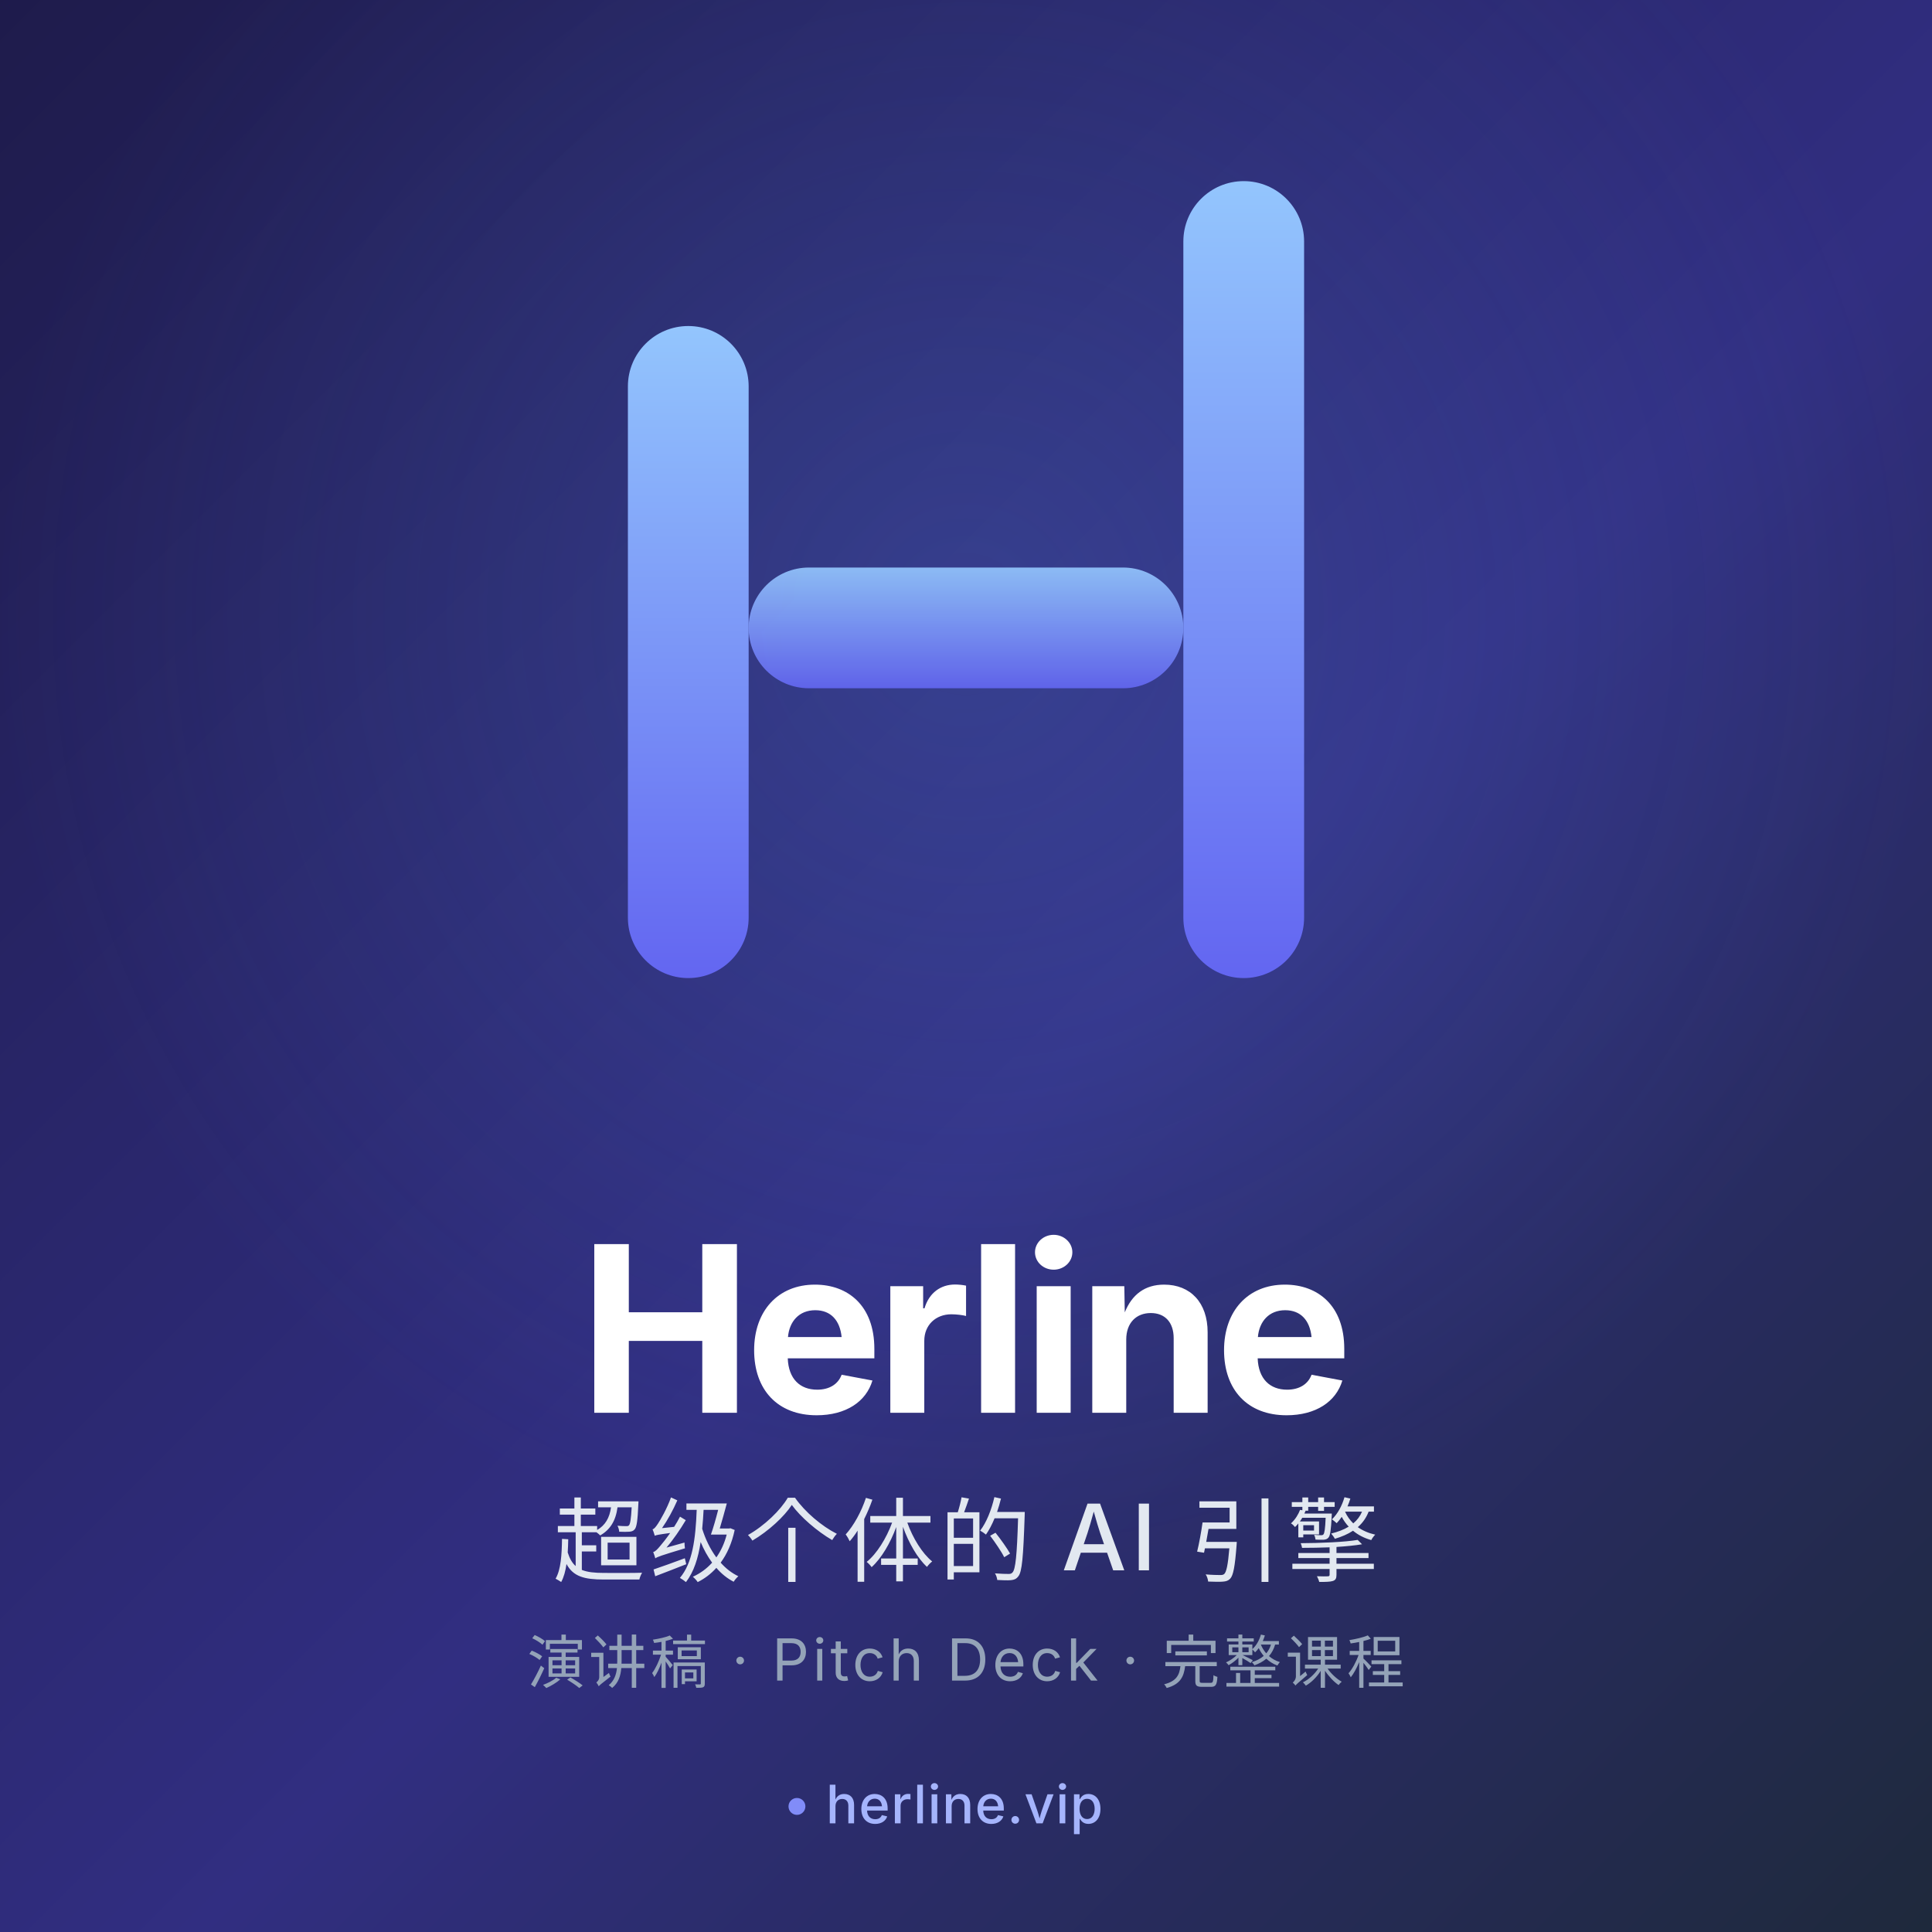
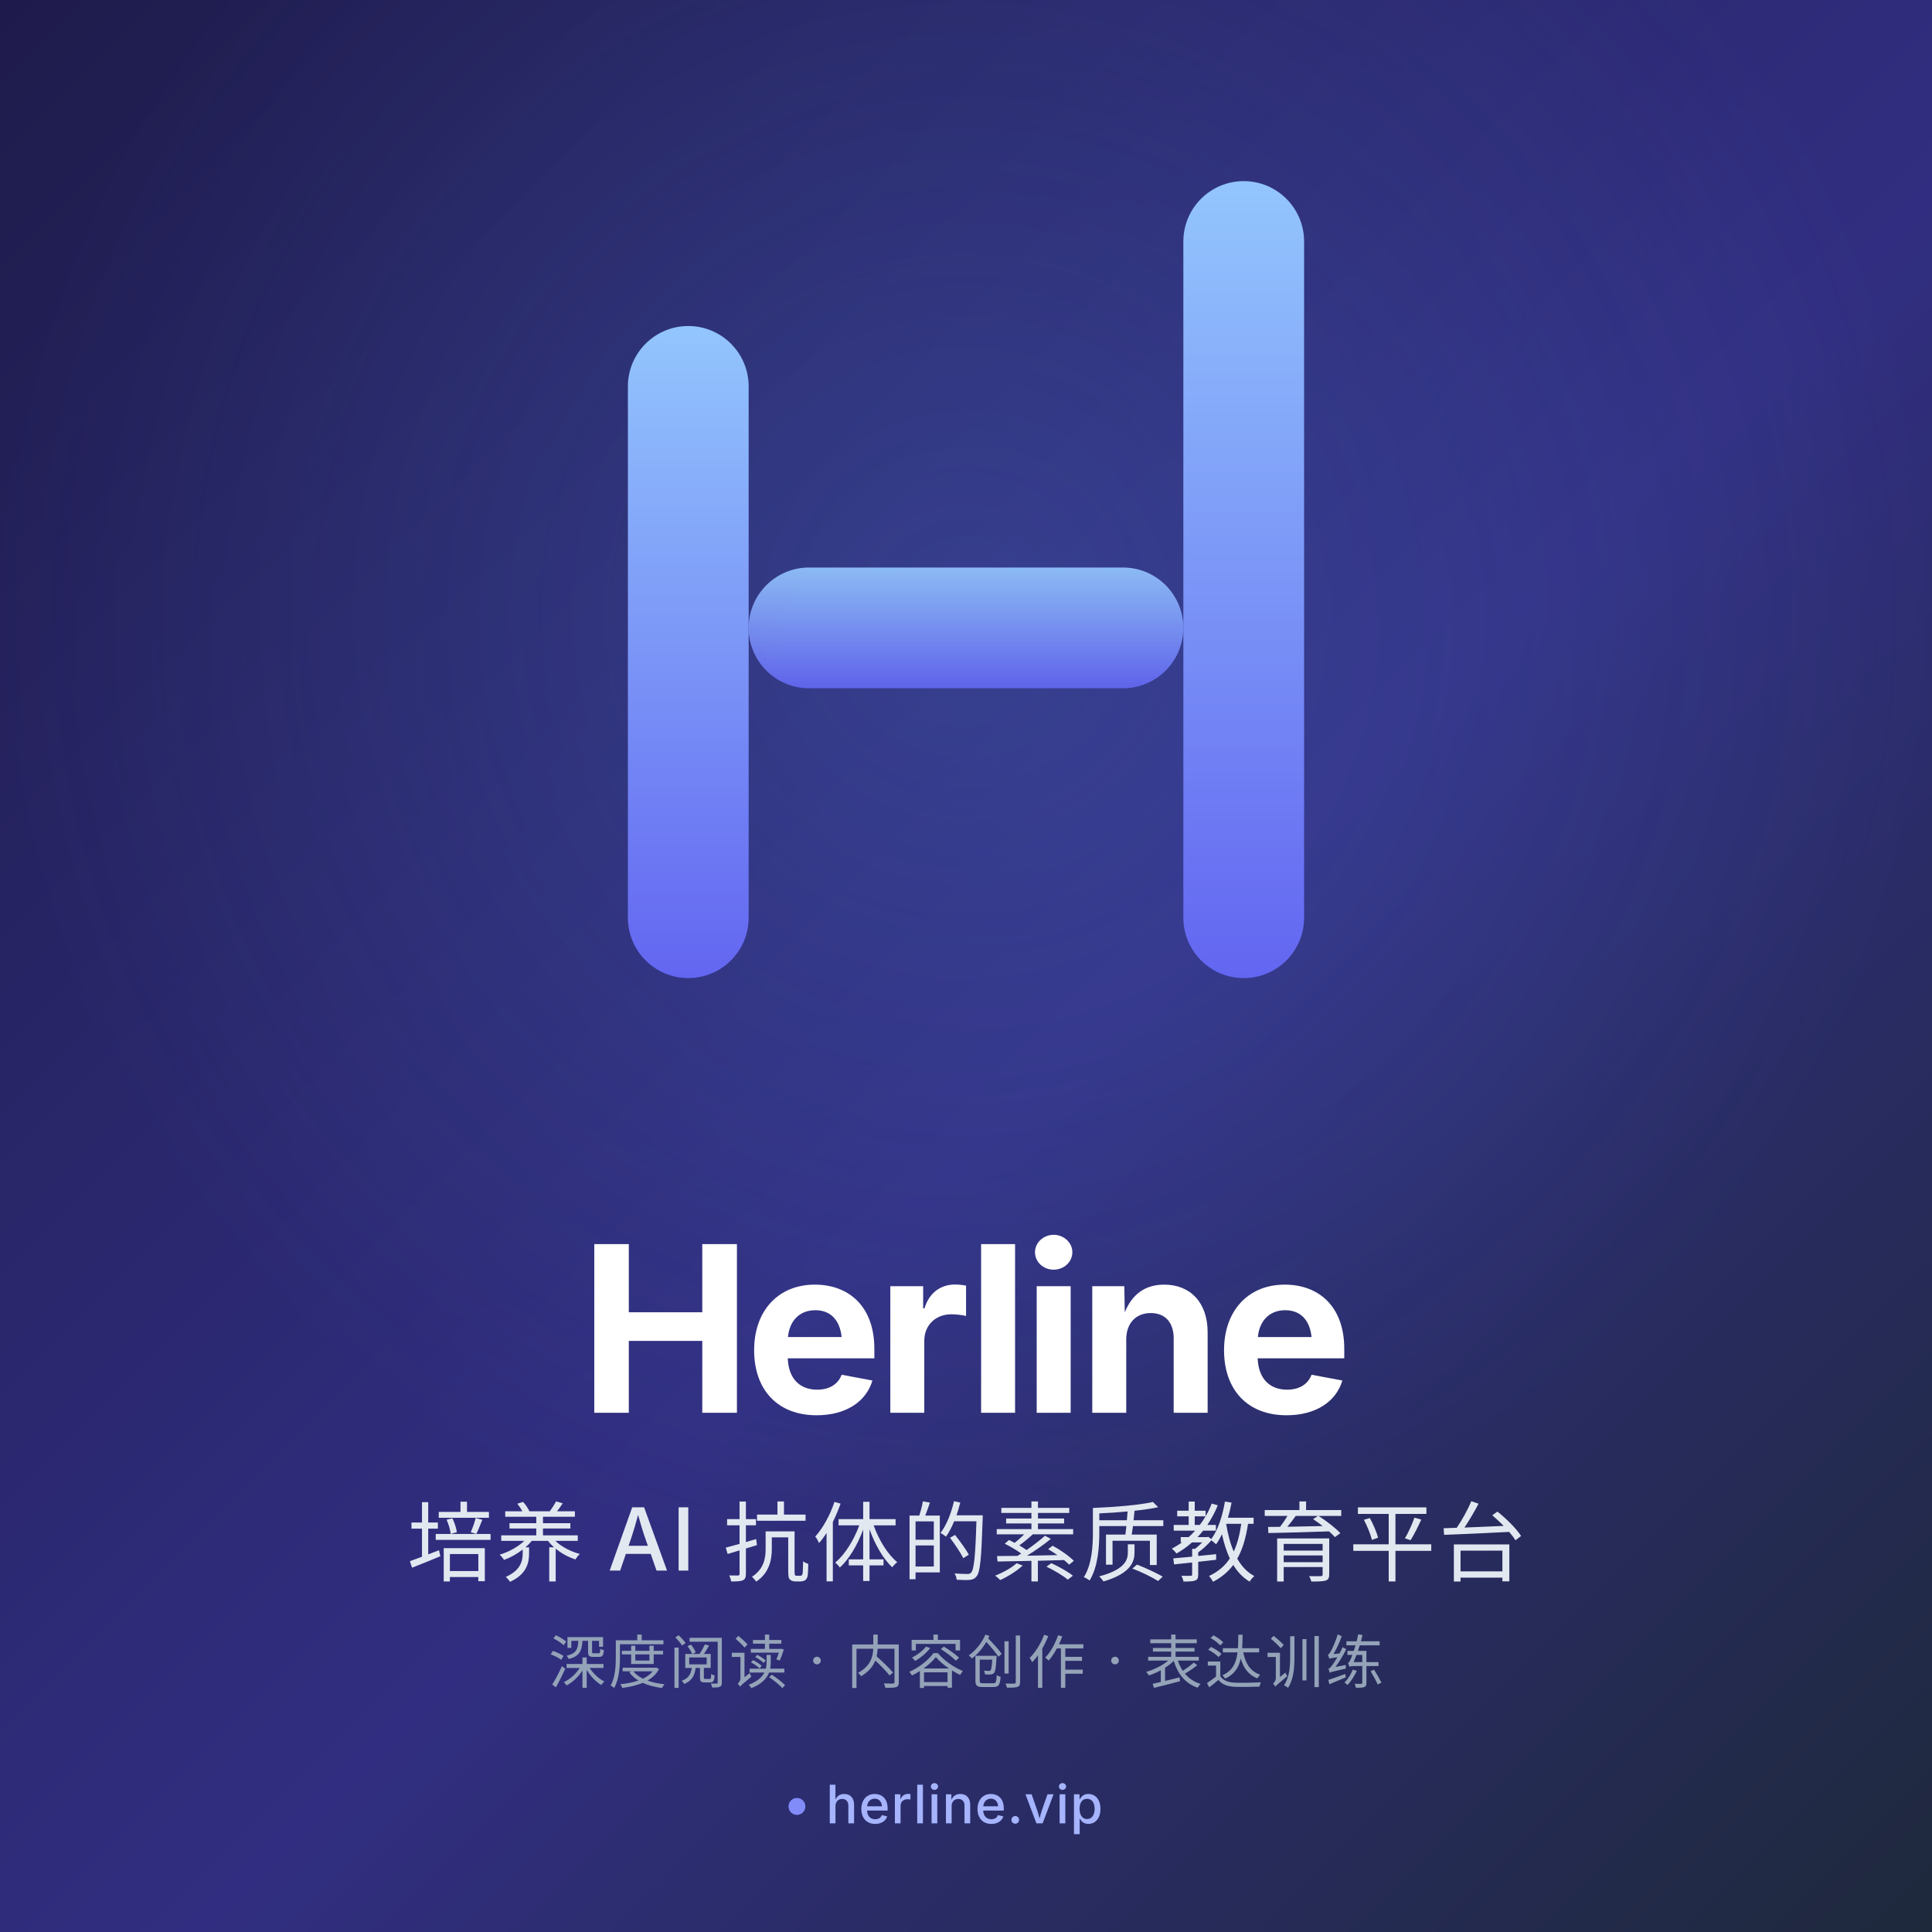
<svg xmlns="http://www.w3.org/2000/svg" viewBox="0 0 800 800">
  <defs>
    <linearGradient id="bg" x1="0%" y1="0%" x2="100%" y2="100%">
      <stop offset="0%" stop-color="#1e1b4b" />
      <stop offset="55%" stop-color="#312e81" />
      <stop offset="100%" stop-color="#1e293b" />
    </linearGradient>
    <linearGradient id="markGrad" x1="50%" y1="100%" x2="50%" y2="0%">
      <stop offset="0%" stop-color="#6366f1" />
      <stop offset="100%" stop-color="#93c5fd" />
    </linearGradient>
    <radialGradient id="glow" cx="50%" cy="32%" r="50%">
      <stop offset="0%" stop-color="#5b8def" stop-opacity="0.22" />
      <stop offset="100%" stop-color="#5b8def" stop-opacity="0" />
    </radialGradient>
  </defs>
  <rect width="800" height="800" fill="url(#bg)" />
  <rect width="800" height="800" fill="url(#glow)" />
  <g transform="translate(160 25) scale(5)">
    <rect x="20" y="22" width="10" height="54" rx="5" fill="url(#markGrad)" />
    <rect x="30" y="42" width="36" height="10" rx="5" fill="url(#markGrad)" opacity="0.92" />
    <rect x="66" y="10" width="10" height="66" rx="5" fill="url(#markGrad)" />
  </g>
  <g font-family="-apple-system, BlinkMacSystemFont, 'SF Pro Display', 'PingFang SC', 'Hiragino Sans GB', 'Inter', 'Helvetica Neue', sans-serif">
    <text x="400" y="585" font-size="96" font-weight="700" fill="#ffffff" letter-spacing="-3" text-anchor="middle">Herline</text>
-     <text x="400" y="652" font-size="38" font-weight="500" fill="#e2e8f0" letter-spacing="2" text-anchor="middle">超级个体的 AI 引擎</text>
-     <text x="400" y="697" font-size="24" font-weight="400" fill="#94a3b8" letter-spacing="1.5" text-anchor="middle">演讲稿 · Pitch Deck · 完整课程</text>
+     <text x="400" y="652" font-size="36" font-weight="500" fill="#e2e8f0" letter-spacing="1" text-anchor="middle">培养 AI 抗体的素质教育平台</text>
+     <text x="400" y="697" font-size="24" font-weight="400" fill="#94a3b8" letter-spacing="1" text-anchor="middle">深度阅读 · 内容创作 · 表达训练</text>
    <g transform="translate(330 755)">
      <circle cx="0" cy="-7" r="3.5" fill="#818cf8" />
      <text x="12" y="0" font-size="22" font-weight="500" fill="#a5b4fc" letter-spacing="0.4">herline.vip</text>
    </g>
  </g>
</svg>
